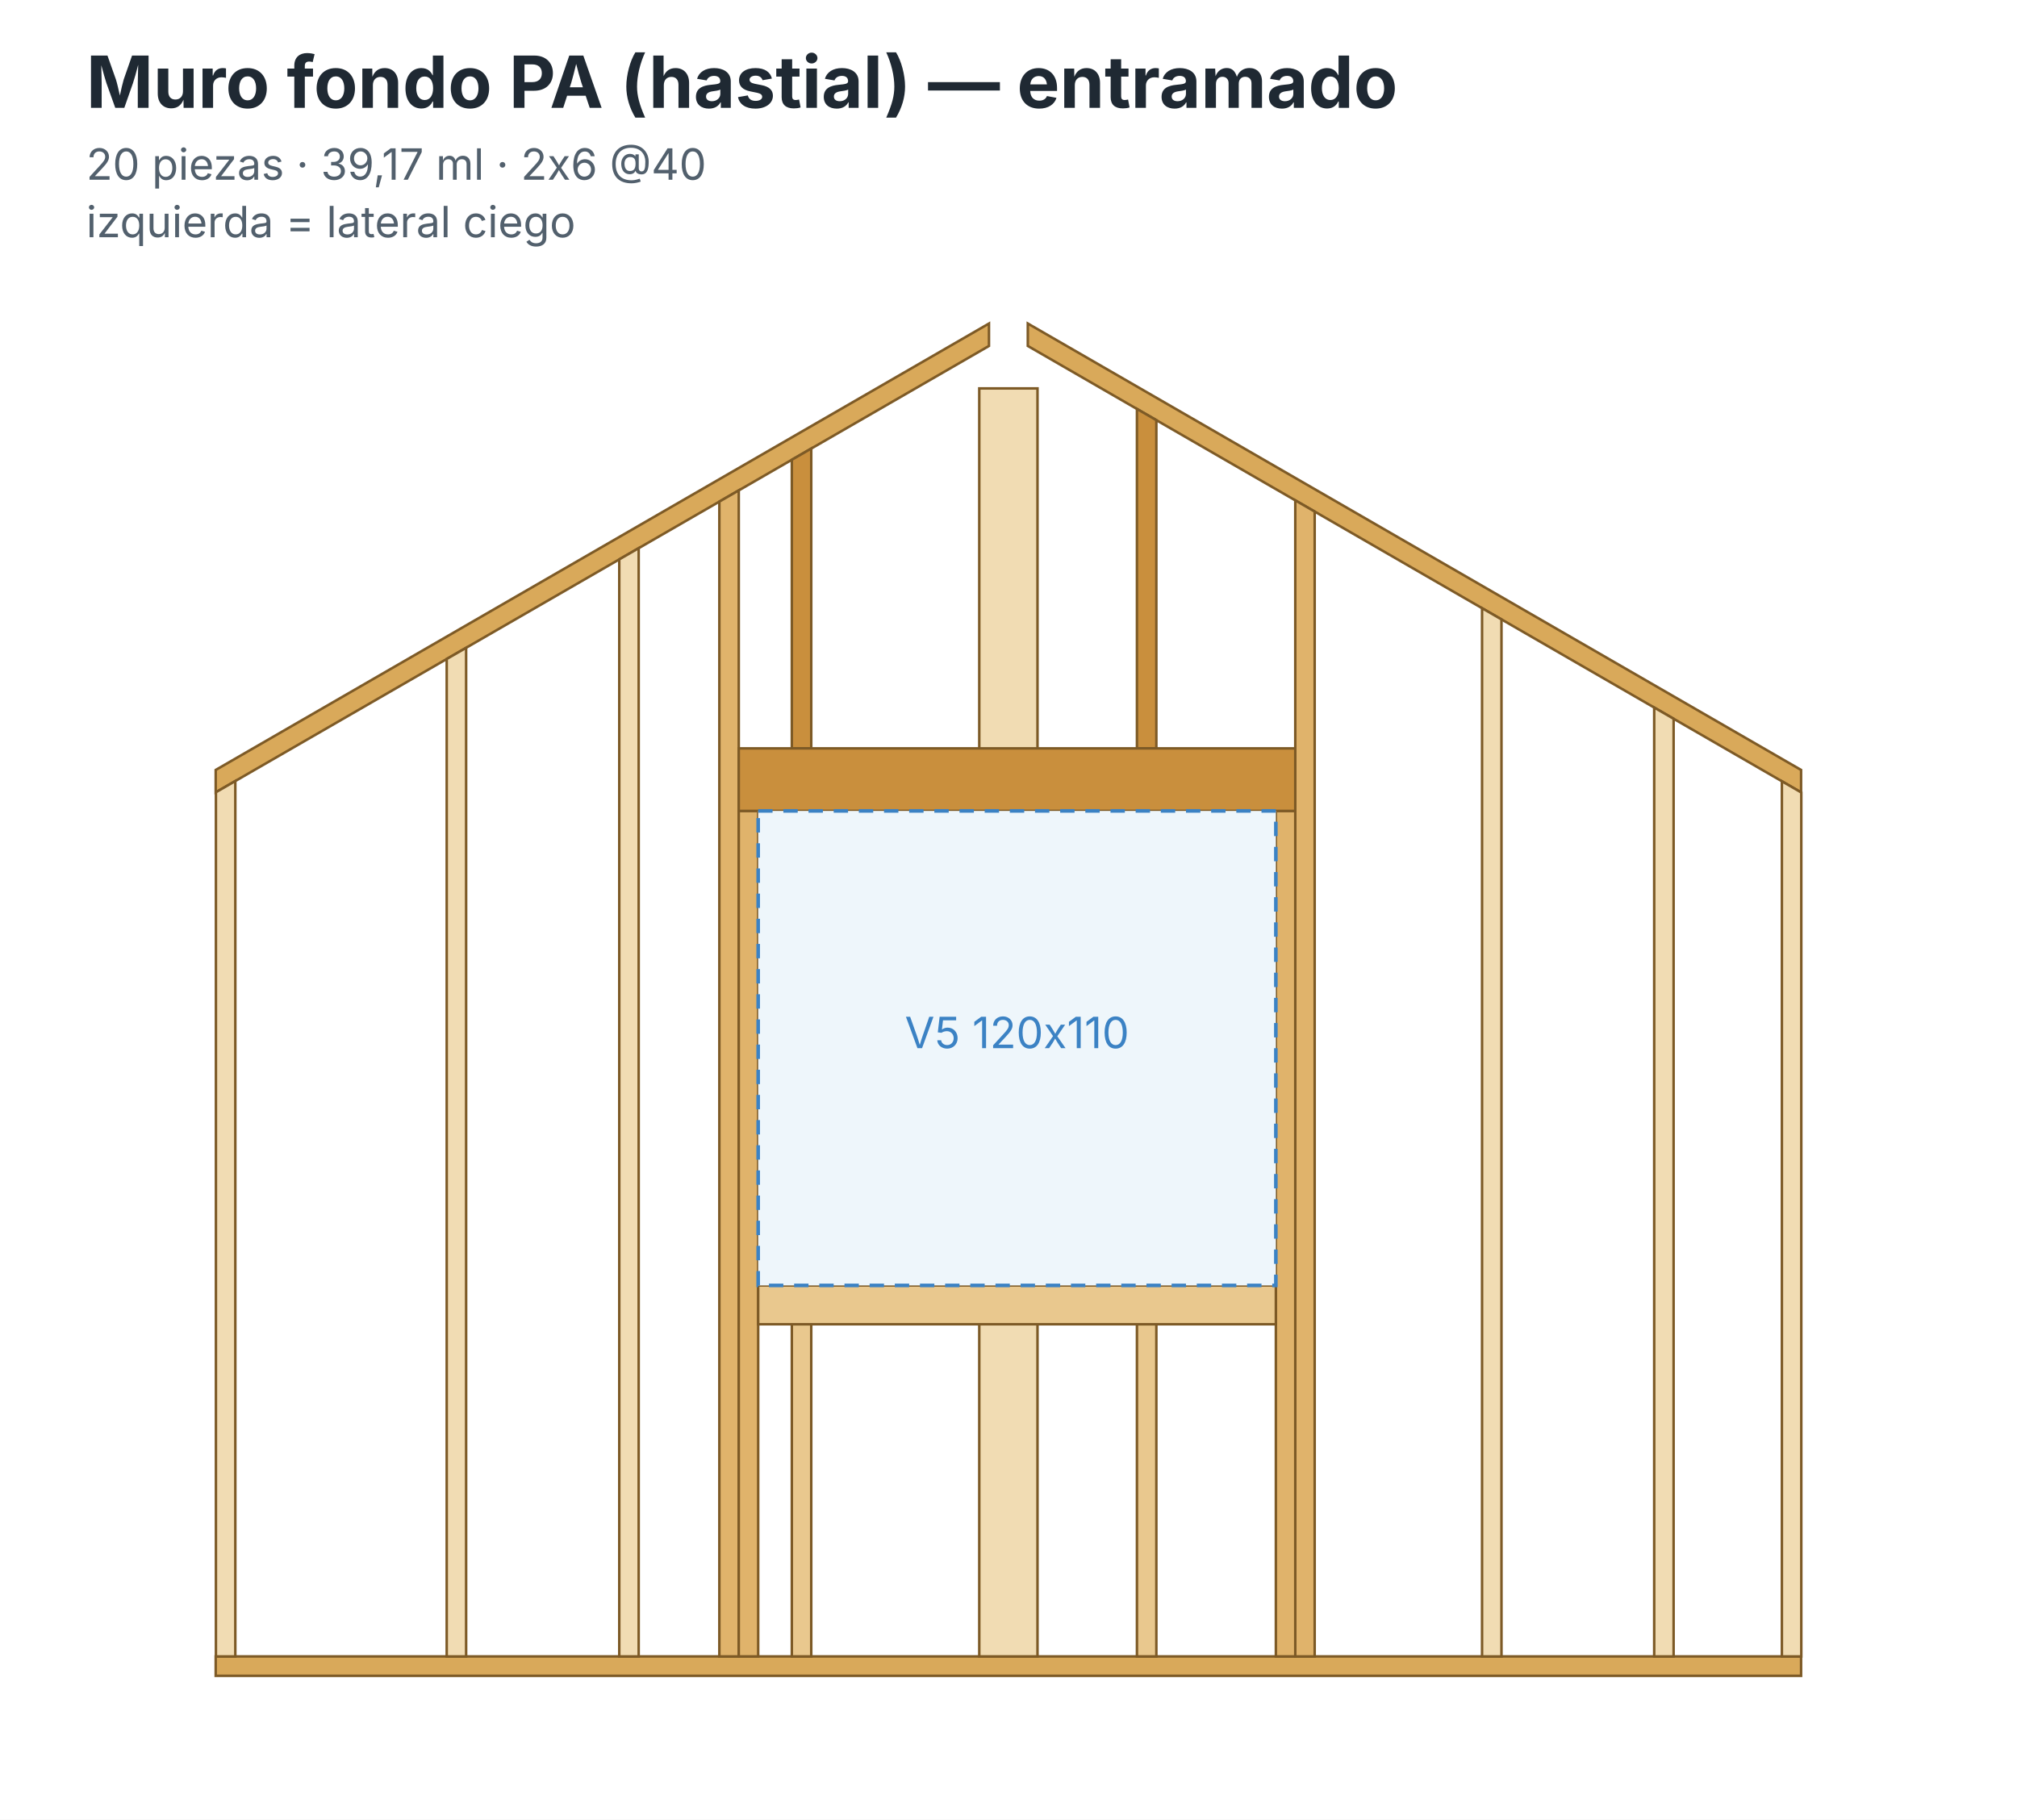
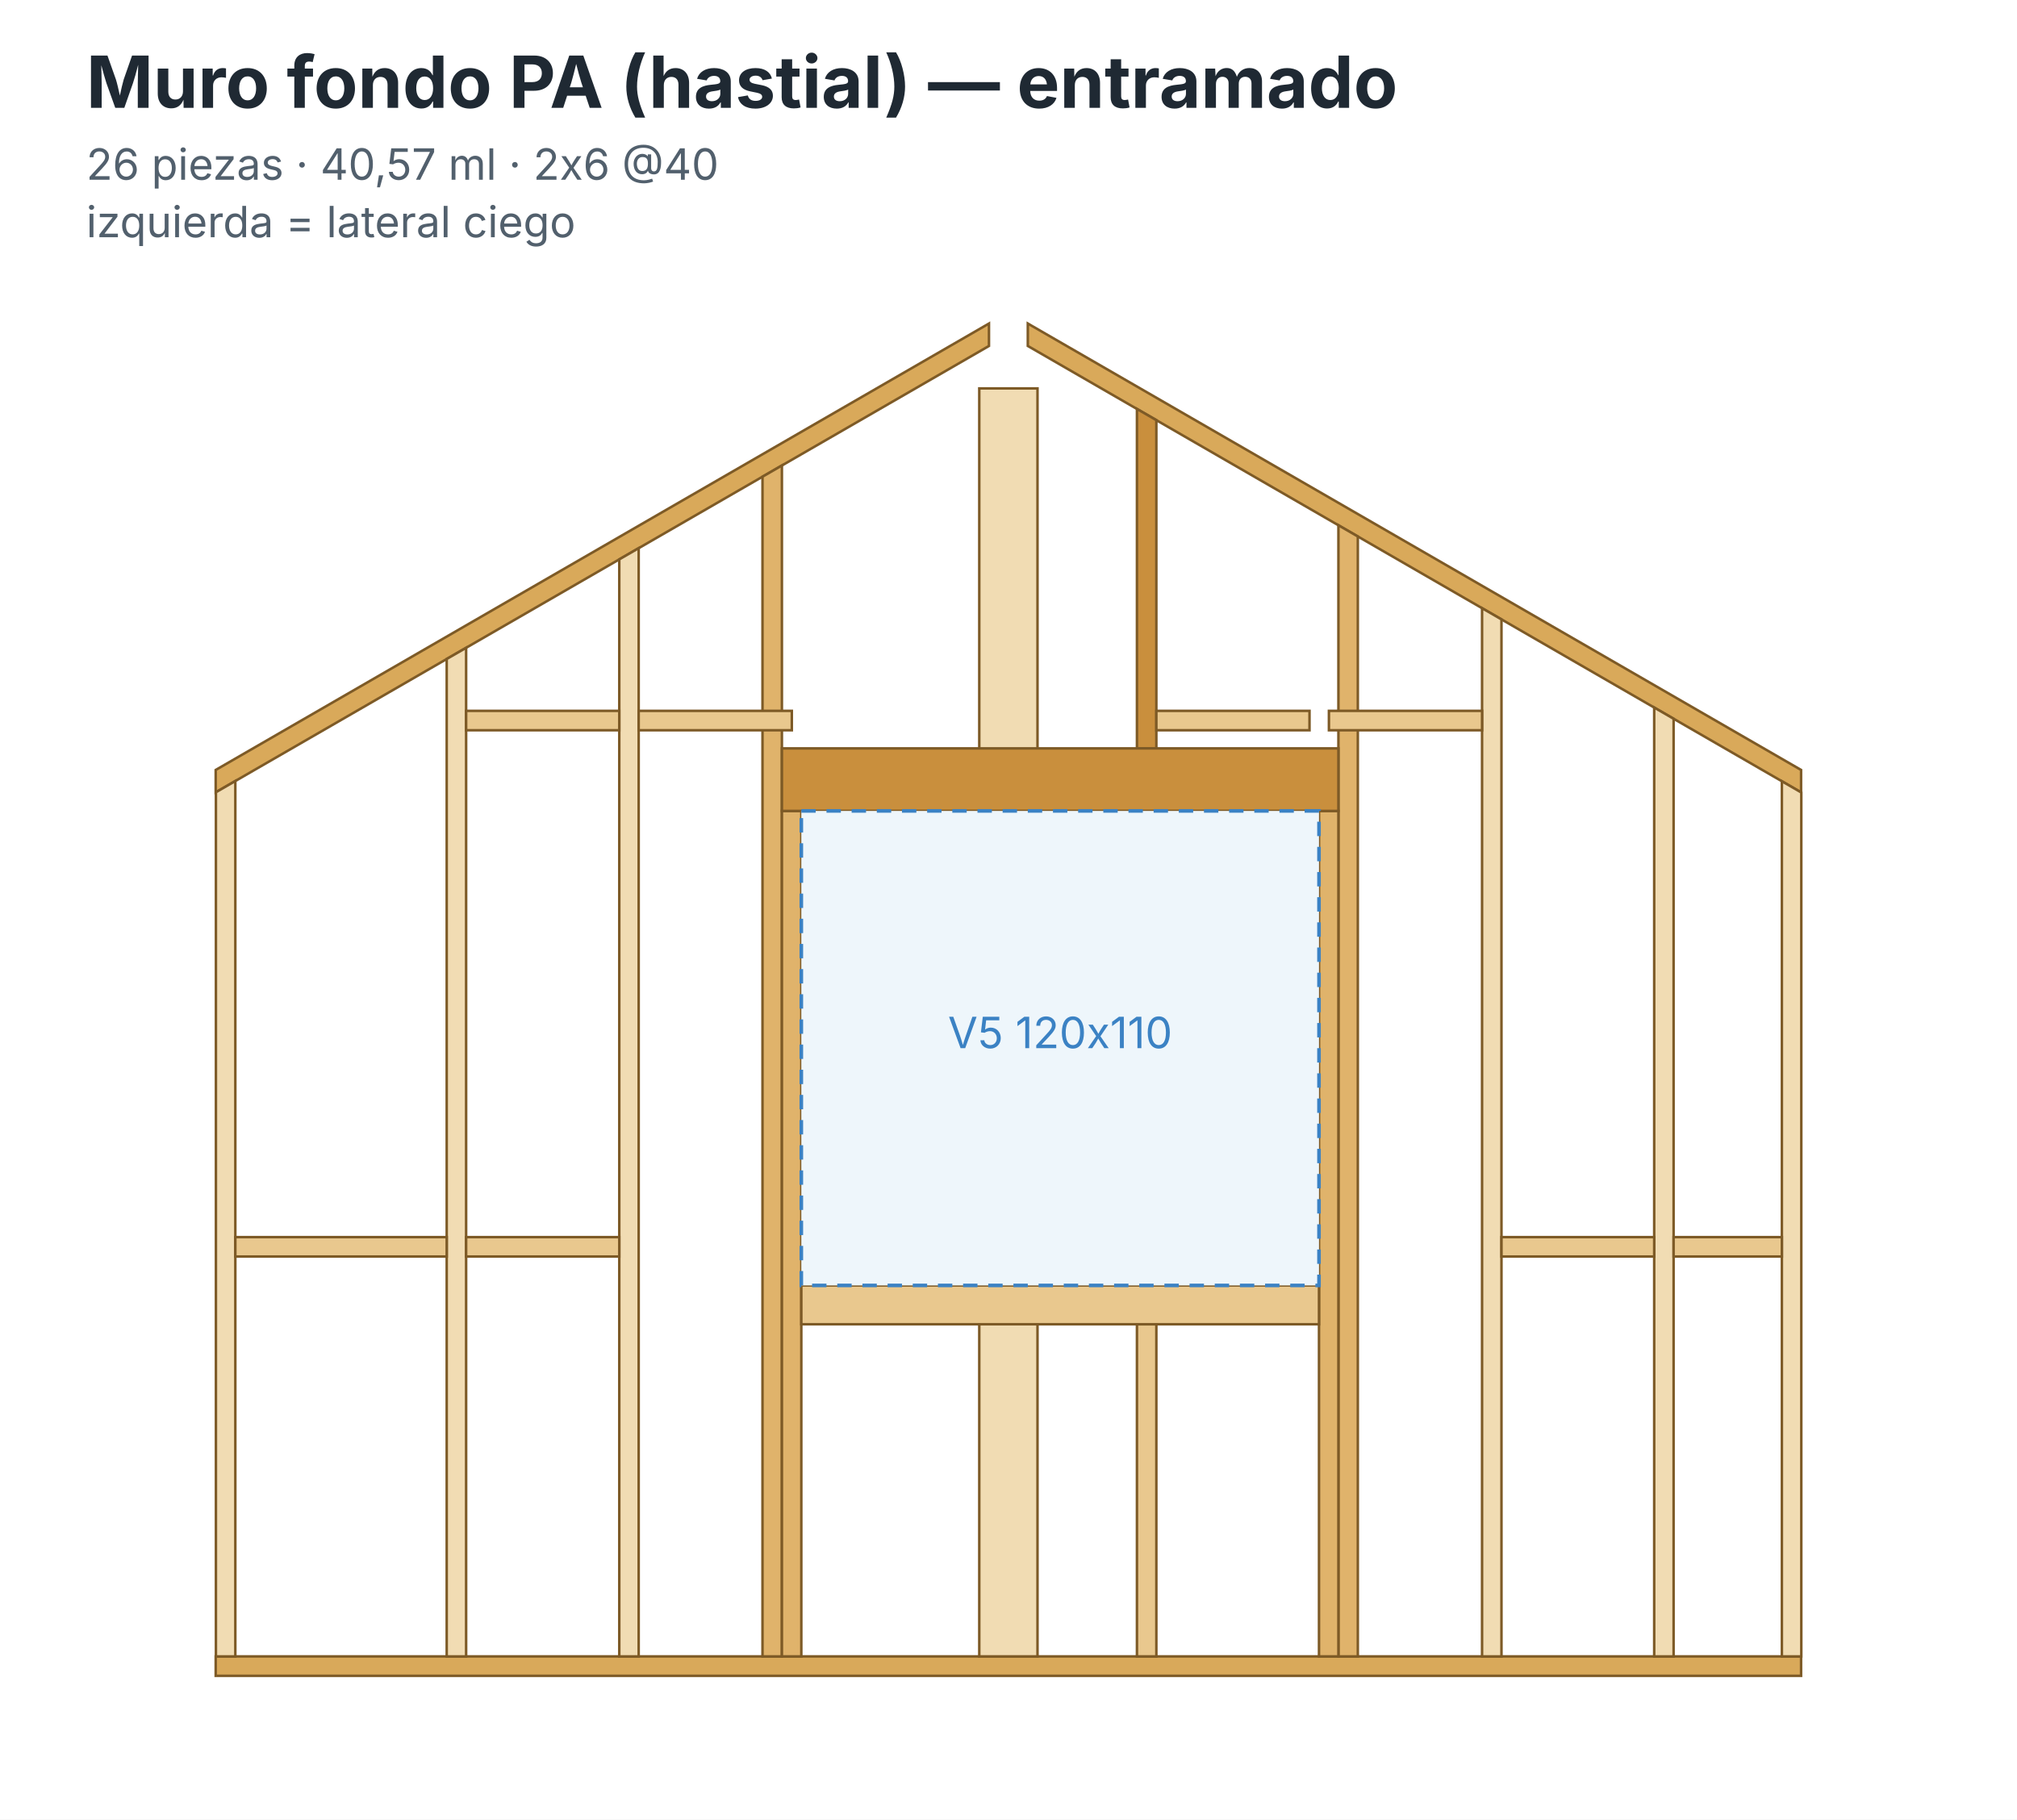
<svg xmlns="http://www.w3.org/2000/svg" viewBox="0 0 561.06 506.188" width="561.06" height="506.188">
  <style>
 .wall{fill:#2b2f33} .wallc{fill:#cfcac0;stroke:#2b2f33;stroke-width:1.2}
 .ins{fill:url(#ins)} .thin{stroke:#2b2f33;stroke-width:.8;fill:none}
 .open{fill:#fff;stroke:none} .glass{stroke:#3b82c4;stroke-width:1.2;fill:none}
 .swing{stroke:#555;stroke-width:.8;fill:none;stroke-dasharray:4 3}
 .furn{fill:#f6f3ec;stroke:#7a6f60;stroke-width:1} .furnhi{fill:none;stroke:#7a6f60;stroke-width:1;stroke-dasharray:6 4}
 .art{fill:#fff;stroke:#3a4a5a;stroke-width:1.2}
 .lbl{font-size:12px;fill:#333} .lbls{font-size:10px;fill:#555} .room{font-size:15px;font-weight:600;fill:#222}
 .area{font-size:12px;fill:#666} .dim{stroke:#a33;stroke-width:.8;fill:none} .dimt{font-size:11px;fill:#a33}
 .ttl{font-size:20px;font-weight:700;fill:#1f2933} .sub{font-size:12px;fill:#52606d}
 .stair{stroke:#555;stroke-width:.8;fill:#efe7dc} .staird{stroke:#777;stroke-width:.8;fill:none;stroke-dasharray:5 4}
 .ghost{opacity:.35} .grid{stroke:#e6e2da;stroke-width:.5}
</style>
  <defs>
    <pattern id="ins" width="10" height="10" patternUnits="userSpaceOnUse" patternTransform="rotate(45)">
      <rect width="10" height="10" fill="#f6e7a5" />
      <line x1="0" y1="0" x2="0" y2="10" stroke="#d8b84c" stroke-width="2" />
    </pattern>
    <marker id="arr" viewBox="0 0 10 10" refX="9" refY="5" markerWidth="7" markerHeight="7" orient="auto-start-reverse">
      <path d="M0,0 L10,5 L0,10 z" fill="#333" />
    </marker>
    <marker id="tick" viewBox="0 0 10 10" refX="5" refY="5" markerWidth="8" markerHeight="8" orient="auto">
      <path d="M2,8 L8,2" stroke="#a33" stroke-width="1.4" />
    </marker>
  </defs>
  <rect width="100%" height="100%" fill="#fff" />
  <text x="24" y="30" class="ttl" font-family="Inter, Arial, sans-serif">Muro fondo PA (hastial) — entramado</text>
-   <text x="24" y="50" class="sub" font-family="Inter, Arial, sans-serif">20 piezas · 39,17 ml · 2x6 @40</text>
+   <text x="24" y="50" class="sub" font-family="Inter, Arial, sans-serif">26 piezas · 40,57 ml · 2x6 @40</text>
  <text x="24" y="66" class="sub" font-family="Inter, Arial, sans-serif">izquierda = lateral ciego</text>
  <polygon points="60,466.19 501,466.19 501,460.79 60,460.79" fill="#d9a95a" stroke="#7d5a26" stroke-width=".7" />
  <polygon points="60,220.42 275.1,96.24 275.1,90 60,214.19 60,220.42" fill="#d9a95a" stroke="#7d5a26" stroke-width=".7" />
  <polygon points="285.9,96.24 501,220.42 501,214.19 285.9,90 285.9,96.24" fill="#d9a95a" stroke="#7d5a26" stroke-width=".7" />
  <polygon points="272.4,460.79 288.6,460.79 288.6,108.05 272.4,108.05" fill="#f1dcb3" stroke="#7d5a26" stroke-width=".7" />
  <polygon points="60.06,460.79 65.46,460.79 65.46,217.27 60.06,220.39 60.06,460.79" fill="#f1dcb3" stroke="#7d5a26" stroke-width=".7" />
  <polygon points="124.26,460.79 129.66,460.79 129.66,180.21 124.26,183.32 124.26,460.79" fill="#f1dcb3" stroke="#7d5a26" stroke-width=".7" />
  <polygon points="172.26,460.79 177.66,460.79 177.66,152.49 172.26,155.61 172.26,460.79" fill="#f1dcb3" stroke="#7d5a26" stroke-width=".7" />
-   <polygon points="220.26,460.79 225.66,460.79 225.66,368.39 220.26,368.39" fill="#e9c88e" stroke="#7d5a26" stroke-width=".7" />
-   <polygon points="220.26,208.19 225.66,208.19 225.66,124.78 220.26,127.9 220.26,208.19" fill="#c98f3d" stroke="#7d5a26" stroke-width=".7" />
  <polygon points="316.26,460.79 321.66,460.79 321.66,368.39 316.26,368.39" fill="#e9c88e" stroke="#7d5a26" stroke-width=".7" />
  <polygon points="316.26,208.19 321.66,208.19 321.66,116.88 316.26,113.76 316.26,208.19" fill="#c98f3d" stroke="#7d5a26" stroke-width=".7" />
  <polygon points="412.26,460.79 417.66,460.79 417.66,172.31 412.26,169.19 412.26,460.79" fill="#f1dcb3" stroke="#7d5a26" stroke-width=".7" />
  <polygon points="460.14,460.79 465.54,460.79 465.54,199.95 460.14,196.83 460.14,460.79" fill="#f1dcb3" stroke="#7d5a26" stroke-width=".7" />
  <polygon points="495.66,460.79 501.06,460.79 501.06,220.46 495.66,217.34 495.66,460.79" fill="#f1dcb3" stroke="#7d5a26" stroke-width=".7" />
-   <polygon points="200.1,460.79 205.5,460.79 205.5,136.42 200.1,139.54 200.1,460.79" fill="#e0b36b" stroke="#7d5a26" stroke-width=".7" />
-   <polygon points="205.5,460.79 210.9,460.79 210.9,225.59 205.5,225.59" fill="#e0b36b" stroke="#7d5a26" stroke-width=".7" />
-   <polygon points="360.3,460.79 365.7,460.79 365.7,142.31 360.3,139.19 360.3,460.79" fill="#e0b36b" stroke="#7d5a26" stroke-width=".7" />
-   <polygon points="354.9,460.79 360.3,460.79 360.3,225.59 354.9,225.59" fill="#e0b36b" stroke="#7d5a26" stroke-width=".7" />
-   <polygon points="205.5,225.59 360.3,225.59 360.3,208.19 205.5,208.19" fill="#c98f3d" stroke="#7d5a26" stroke-width=".7" />
-   <polygon points="210.9,368.39 354.9,368.39 354.9,357.59 210.9,357.59" fill="#e9c88e" stroke="#7d5a26" stroke-width=".7" />
-   <rect x="210.9" y="225.588" width="144" height="132" fill="#eef6fb" stroke="#3b82c4" stroke-dasharray="4 3" />
-   <text x="282.9" y="291.588" font-size="12" text-anchor="middle" fill="#3b82c4" font-family="Inter, Arial, sans-serif">V5 120x110</text>
+   <polygon points="212.1,460.79 217.5,460.79 217.5,129.49 212.1,132.61 212.1,460.79" fill="#e0b36b" stroke="#7d5a26" stroke-width=".7" />
+   <polygon points="217.5,460.79 222.9,460.79 222.9,225.59 217.5,225.59" fill="#e0b36b" stroke="#7d5a26" stroke-width=".7" />
+   <polygon points="372.3,460.79 377.7,460.79 377.7,149.24 372.3,146.12 372.3,460.79" fill="#e0b36b" stroke="#7d5a26" stroke-width=".7" />
+   <polygon points="366.9,460.79 372.3,460.79 372.3,225.59 366.9,225.59" fill="#e0b36b" stroke="#7d5a26" stroke-width=".7" />
+   <polygon points="217.5,225.59 372.3,225.59 372.3,208.19 217.5,208.19" fill="#c98f3d" stroke="#7d5a26" stroke-width=".7" />
+   <polygon points="222.9,368.39 366.9,368.39 366.9,357.59 222.9,357.59" fill="#e9c88e" stroke="#7d5a26" stroke-width=".7" />
+   <polygon points="65.46,349.55 124.26,349.55 124.26,344.15 65.46,344.15" fill="#e9c88e" stroke="#7d5a26" stroke-width=".7" />
+   <polygon points="129.66,349.55 172.26,349.55 172.26,344.15 129.66,344.15" fill="#e9c88e" stroke="#7d5a26" stroke-width=".7" />
+   <polygon points="417.66,349.55 460.14,349.55 460.14,344.15 417.66,344.15" fill="#e9c88e" stroke="#7d5a26" stroke-width=".7" />
+   <polygon points="465.54,349.55 495.66,349.55 495.66,344.15 465.54,344.15" fill="#e9c88e" stroke="#7d5a26" stroke-width=".7" />
+   <polygon points="129.66,203.15 172.26,203.15 172.26,197.75 129.66,197.75" fill="#e9c88e" stroke="#7d5a26" stroke-width=".7" />
+   <polygon points="177.66,203.15 220.26,203.15 220.26,197.75 177.66,197.75" fill="#e9c88e" stroke="#7d5a26" stroke-width=".7" />
+   <polygon points="321.66,203.15 364.26,203.15 364.26,197.75 321.66,197.75" fill="#e9c88e" stroke="#7d5a26" stroke-width=".7" />
+   <polygon points="369.66,203.15 412.26,203.15 412.26,197.75 369.66,197.75" fill="#e9c88e" stroke="#7d5a26" stroke-width=".7" />
+   <rect x="222.9" y="225.588" width="144" height="132" fill="#eef6fb" stroke="#3b82c4" stroke-dasharray="4 3" />
+   <text x="294.9" y="291.588" font-size="12" text-anchor="middle" fill="#3b82c4" font-family="Inter, Arial, sans-serif">V5 120x110</text>
</svg>
